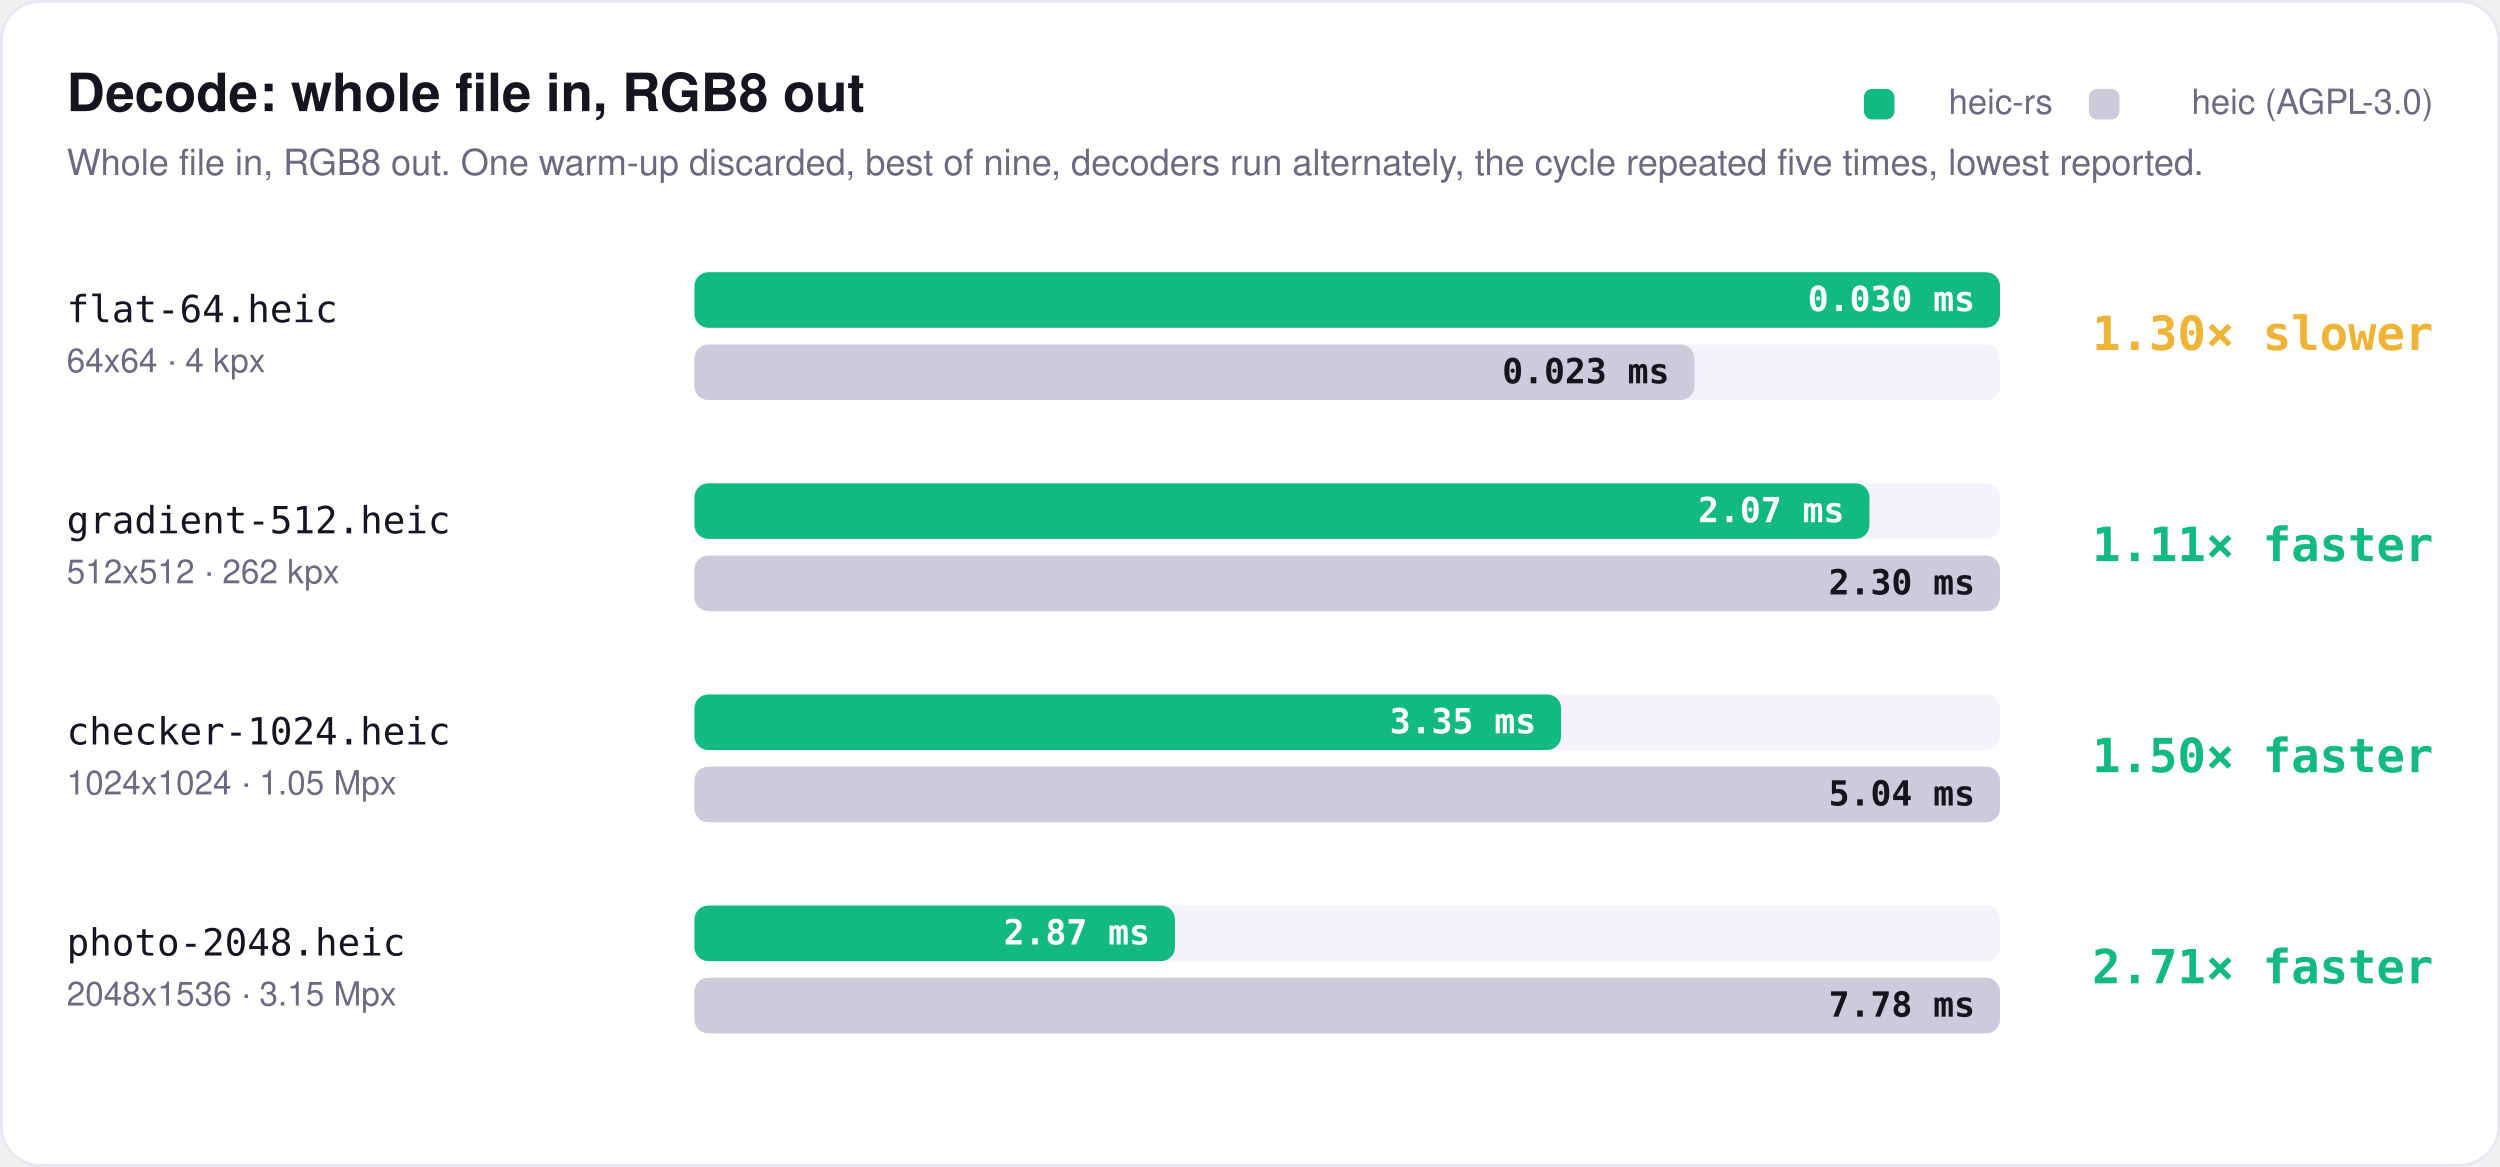
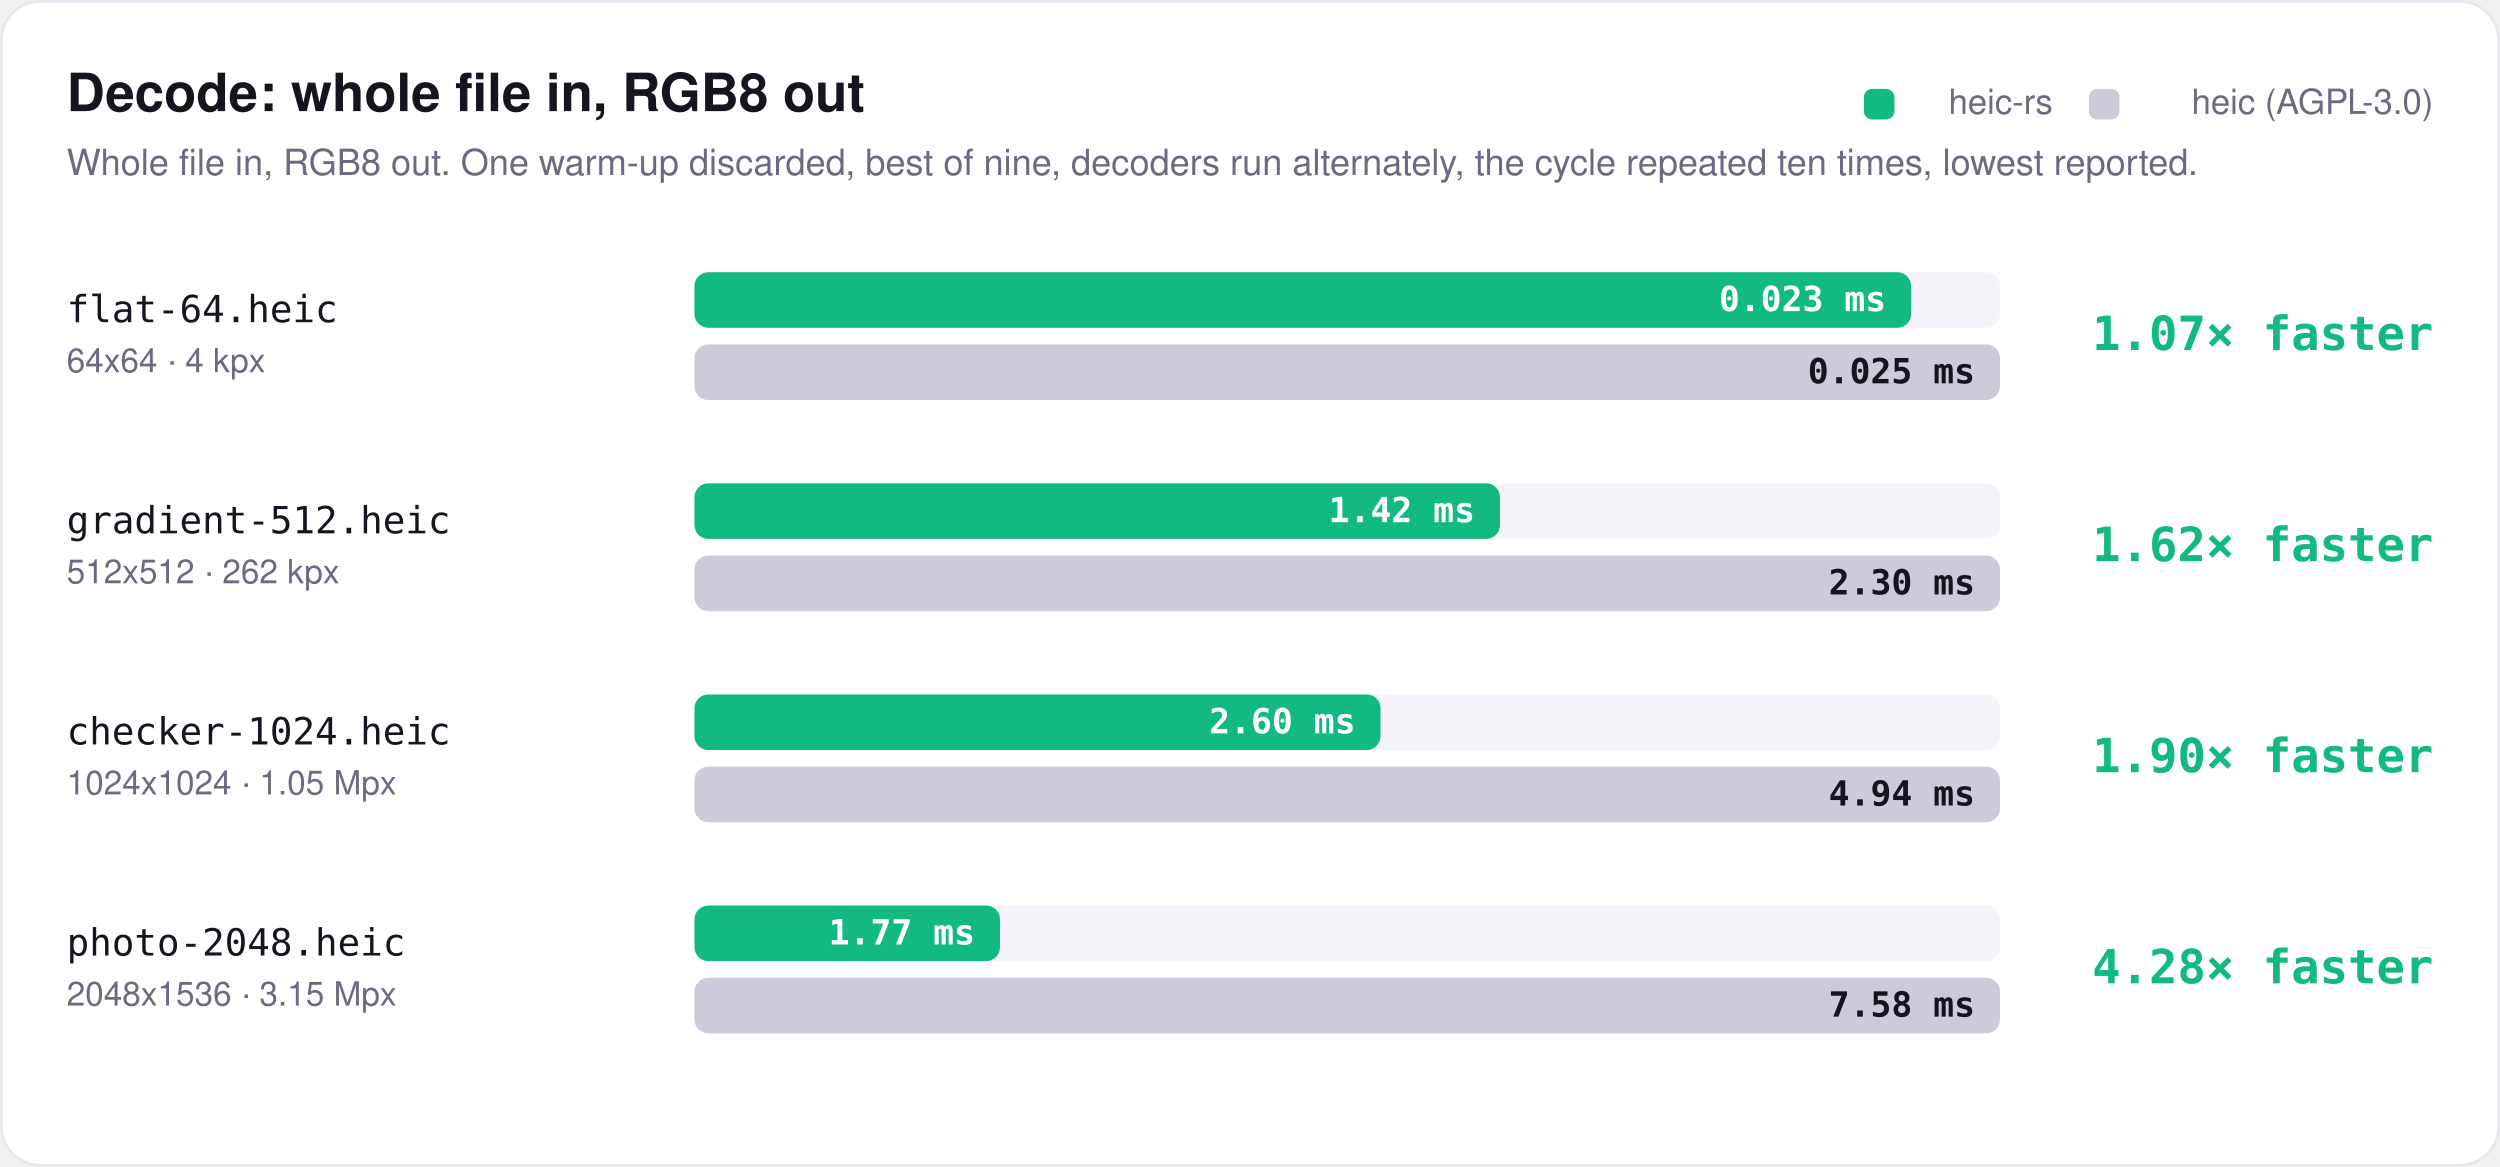
<svg xmlns="http://www.w3.org/2000/svg" width="900" height="420" viewBox="0 0 900 420" role="img" aria-label="Decode: whole file in, RGB8 out">
  <rect x="0.5" y="0.5" width="899" height="419" rx="14" fill="#FFFFFF" stroke="#E9E6F0" />
  <text x="24" y="40" font-family="'IBM Plex Sans', -apple-system, BlinkMacSystemFont, 'Segoe UI', Helvetica, sans-serif" font-size="19" font-weight="600" fill="#17141F">Decode: whole file in, RGB8 out</text>
-   <text x="24" y="63" font-family="'IBM Plex Sans', -apple-system, BlinkMacSystemFont, 'Segoe UI', Helvetica, sans-serif" font-size="13" fill="#6E6880">Whole file in, RGB8 out. One warm-up discarded, best of nine, decoders run alternately, the cycle repeated five times, lowest reported.</text>
+   <text x="24" y="63" font-family="'IBM Plex Sans', -apple-system, BlinkMacSystemFont, 'Segoe UI', Helvetica, sans-serif" font-size="13" fill="#6E6880">Whole file in, RGB8 out. One warm-up discarded, best of nine, decoders run alternately, the cycle repeated ten times, lowest reported.</text>
  <text x="876" y="41" font-family="'IBM Plex Sans', -apple-system, BlinkMacSystemFont, 'Segoe UI', Helvetica, sans-serif" font-size="12.5" fill="#6E6880" text-anchor="end">heic (AGPL-3.0)</text>
  <rect x="752" y="32" width="11" height="11" rx="3" fill="#CFCAD9" />
  <text x="739" y="41" font-family="'IBM Plex Sans', -apple-system, BlinkMacSystemFont, 'Segoe UI', Helvetica, sans-serif" font-size="12.5" fill="#6E6880" text-anchor="end">heic-rs</text>
  <rect x="671" y="32" width="11" height="11" rx="3" fill="#12B981" />
  <text x="24" y="116" font-family="ui-monospace, SFMono-Regular, 'IBM Plex Mono', Menlo, monospace" font-size="13.5" font-weight="500" fill="#17141F">flat-64.heic</text>
  <text x="24" y="134" font-family="'IBM Plex Sans', -apple-system, BlinkMacSystemFont, 'Segoe UI', Helvetica, sans-serif" font-size="12" fill="#6E6880">64x64  ·  4 kpx</text>
  <rect x="250" y="98" width="470" height="20" rx="5" fill="#F5F3F9" />
-   <rect x="250" y="98" width="470" height="20" rx="5" fill="#12B981" />
-   <text x="711" y="112" font-family="ui-monospace, SFMono-Regular, 'IBM Plex Mono', Menlo, monospace" font-size="12.5" font-weight="600" fill="#FFFFFF" text-anchor="end">0.030 ms</text>
+   <rect x="250" y="98" width="438" height="20" rx="5" fill="#12B981" />
+   <text x="679" y="112" font-family="ui-monospace, SFMono-Regular, 'IBM Plex Mono', Menlo, monospace" font-size="12.5" font-weight="600" fill="#FFFFFF" text-anchor="end">0.023 ms</text>
  <rect x="250" y="124" width="470" height="20" rx="5" fill="#F5F3F9" />
-   <rect x="250" y="124" width="360" height="20" rx="5" fill="#CFCAD9" />
-   <text x="601" y="138" font-family="ui-monospace, SFMono-Regular, 'IBM Plex Mono', Menlo, monospace" font-size="12.5" font-weight="600" fill="#17141F" text-anchor="end">0.023 ms</text>
-   <text x="876" y="126" font-family="ui-monospace, SFMono-Regular, 'IBM Plex Mono', Menlo, monospace" font-size="17" font-weight="700" fill="#EFB338" text-anchor="end">1.30× slower</text>
+   <rect x="250" y="124" width="470" height="20" rx="5" fill="#CFCAD9" />
+   <text x="711" y="138" font-family="ui-monospace, SFMono-Regular, 'IBM Plex Mono', Menlo, monospace" font-size="12.5" font-weight="600" fill="#17141F" text-anchor="end">0.025 ms</text>
+   <text x="876" y="126" font-family="ui-monospace, SFMono-Regular, 'IBM Plex Mono', Menlo, monospace" font-size="17" font-weight="700" fill="#12B981" text-anchor="end">1.07× faster</text>
  <text x="24" y="192" font-family="ui-monospace, SFMono-Regular, 'IBM Plex Mono', Menlo, monospace" font-size="13.5" font-weight="500" fill="#17141F">gradient-512.heic</text>
  <text x="24" y="210" font-family="'IBM Plex Sans', -apple-system, BlinkMacSystemFont, 'Segoe UI', Helvetica, sans-serif" font-size="12" fill="#6E6880">512x512  ·  262 kpx</text>
  <rect x="250" y="174" width="470" height="20" rx="5" fill="#F5F3F9" />
-   <rect x="250" y="174" width="423" height="20" rx="5" fill="#12B981" />
-   <text x="664" y="188" font-family="ui-monospace, SFMono-Regular, 'IBM Plex Mono', Menlo, monospace" font-size="12.5" font-weight="600" fill="#FFFFFF" text-anchor="end">2.07 ms</text>
+   <rect x="250" y="174" width="290" height="20" rx="5" fill="#12B981" />
+   <text x="531" y="188" font-family="ui-monospace, SFMono-Regular, 'IBM Plex Mono', Menlo, monospace" font-size="12.5" font-weight="600" fill="#FFFFFF" text-anchor="end">1.42 ms</text>
  <rect x="250" y="200" width="470" height="20" rx="5" fill="#F5F3F9" />
  <rect x="250" y="200" width="470" height="20" rx="5" fill="#CFCAD9" />
  <text x="711" y="214" font-family="ui-monospace, SFMono-Regular, 'IBM Plex Mono', Menlo, monospace" font-size="12.5" font-weight="600" fill="#17141F" text-anchor="end">2.30 ms</text>
-   <text x="876" y="202" font-family="ui-monospace, SFMono-Regular, 'IBM Plex Mono', Menlo, monospace" font-size="17" font-weight="700" fill="#12B981" text-anchor="end">1.11× faster</text>
+   <text x="876" y="202" font-family="ui-monospace, SFMono-Regular, 'IBM Plex Mono', Menlo, monospace" font-size="17" font-weight="700" fill="#12B981" text-anchor="end">1.62× faster</text>
  <text x="24" y="268" font-family="ui-monospace, SFMono-Regular, 'IBM Plex Mono', Menlo, monospace" font-size="13.5" font-weight="500" fill="#17141F">checker-1024.heic</text>
  <text x="24" y="286" font-family="'IBM Plex Sans', -apple-system, BlinkMacSystemFont, 'Segoe UI', Helvetica, sans-serif" font-size="12" fill="#6E6880">1024x1024  ·  1.05 Mpx</text>
  <rect x="250" y="250" width="470" height="20" rx="5" fill="#F5F3F9" />
-   <rect x="250" y="250" width="312" height="20" rx="5" fill="#12B981" />
-   <text x="553" y="264" font-family="ui-monospace, SFMono-Regular, 'IBM Plex Mono', Menlo, monospace" font-size="12.5" font-weight="600" fill="#FFFFFF" text-anchor="end">3.35 ms</text>
+   <rect x="250" y="250" width="247" height="20" rx="5" fill="#12B981" />
+   <text x="488" y="264" font-family="ui-monospace, SFMono-Regular, 'IBM Plex Mono', Menlo, monospace" font-size="12.5" font-weight="600" fill="#FFFFFF" text-anchor="end">2.60 ms</text>
  <rect x="250" y="276" width="470" height="20" rx="5" fill="#F5F3F9" />
  <rect x="250" y="276" width="470" height="20" rx="5" fill="#CFCAD9" />
-   <text x="711" y="290" font-family="ui-monospace, SFMono-Regular, 'IBM Plex Mono', Menlo, monospace" font-size="12.5" font-weight="600" fill="#17141F" text-anchor="end">5.04 ms</text>
-   <text x="876" y="278" font-family="ui-monospace, SFMono-Regular, 'IBM Plex Mono', Menlo, monospace" font-size="17" font-weight="700" fill="#12B981" text-anchor="end">1.50× faster</text>
+   <text x="711" y="290" font-family="ui-monospace, SFMono-Regular, 'IBM Plex Mono', Menlo, monospace" font-size="12.5" font-weight="600" fill="#17141F" text-anchor="end">4.94 ms</text>
+   <text x="876" y="278" font-family="ui-monospace, SFMono-Regular, 'IBM Plex Mono', Menlo, monospace" font-size="17" font-weight="700" fill="#12B981" text-anchor="end">1.90× faster</text>
  <text x="24" y="344" font-family="ui-monospace, SFMono-Regular, 'IBM Plex Mono', Menlo, monospace" font-size="13.5" font-weight="500" fill="#17141F">photo-2048.heic</text>
  <text x="24" y="362" font-family="'IBM Plex Sans', -apple-system, BlinkMacSystemFont, 'Segoe UI', Helvetica, sans-serif" font-size="12" fill="#6E6880">2048x1536  ·  3.15 Mpx</text>
  <rect x="250" y="326" width="470" height="20" rx="5" fill="#F5F3F9" />
-   <rect x="250" y="326" width="173" height="20" rx="5" fill="#12B981" />
-   <text x="414" y="340" font-family="ui-monospace, SFMono-Regular, 'IBM Plex Mono', Menlo, monospace" font-size="12.5" font-weight="600" fill="#FFFFFF" text-anchor="end">2.87 ms</text>
+   <rect x="250" y="326" width="110" height="20" rx="5" fill="#12B981" />
+   <text x="351" y="340" font-family="ui-monospace, SFMono-Regular, 'IBM Plex Mono', Menlo, monospace" font-size="12.5" font-weight="600" fill="#FFFFFF" text-anchor="end">1.77 ms</text>
  <rect x="250" y="352" width="470" height="20" rx="5" fill="#F5F3F9" />
  <rect x="250" y="352" width="470" height="20" rx="5" fill="#CFCAD9" />
-   <text x="711" y="366" font-family="ui-monospace, SFMono-Regular, 'IBM Plex Mono', Menlo, monospace" font-size="12.5" font-weight="600" fill="#17141F" text-anchor="end">7.78 ms</text>
-   <text x="876" y="354" font-family="ui-monospace, SFMono-Regular, 'IBM Plex Mono', Menlo, monospace" font-size="17" font-weight="700" fill="#12B981" text-anchor="end">2.71× faster</text>
+   <text x="711" y="366" font-family="ui-monospace, SFMono-Regular, 'IBM Plex Mono', Menlo, monospace" font-size="12.5" font-weight="600" fill="#17141F" text-anchor="end">7.58 ms</text>
+   <text x="876" y="354" font-family="ui-monospace, SFMono-Regular, 'IBM Plex Mono', Menlo, monospace" font-size="17" font-weight="700" fill="#12B981" text-anchor="end">4.28× faster</text>
</svg>
